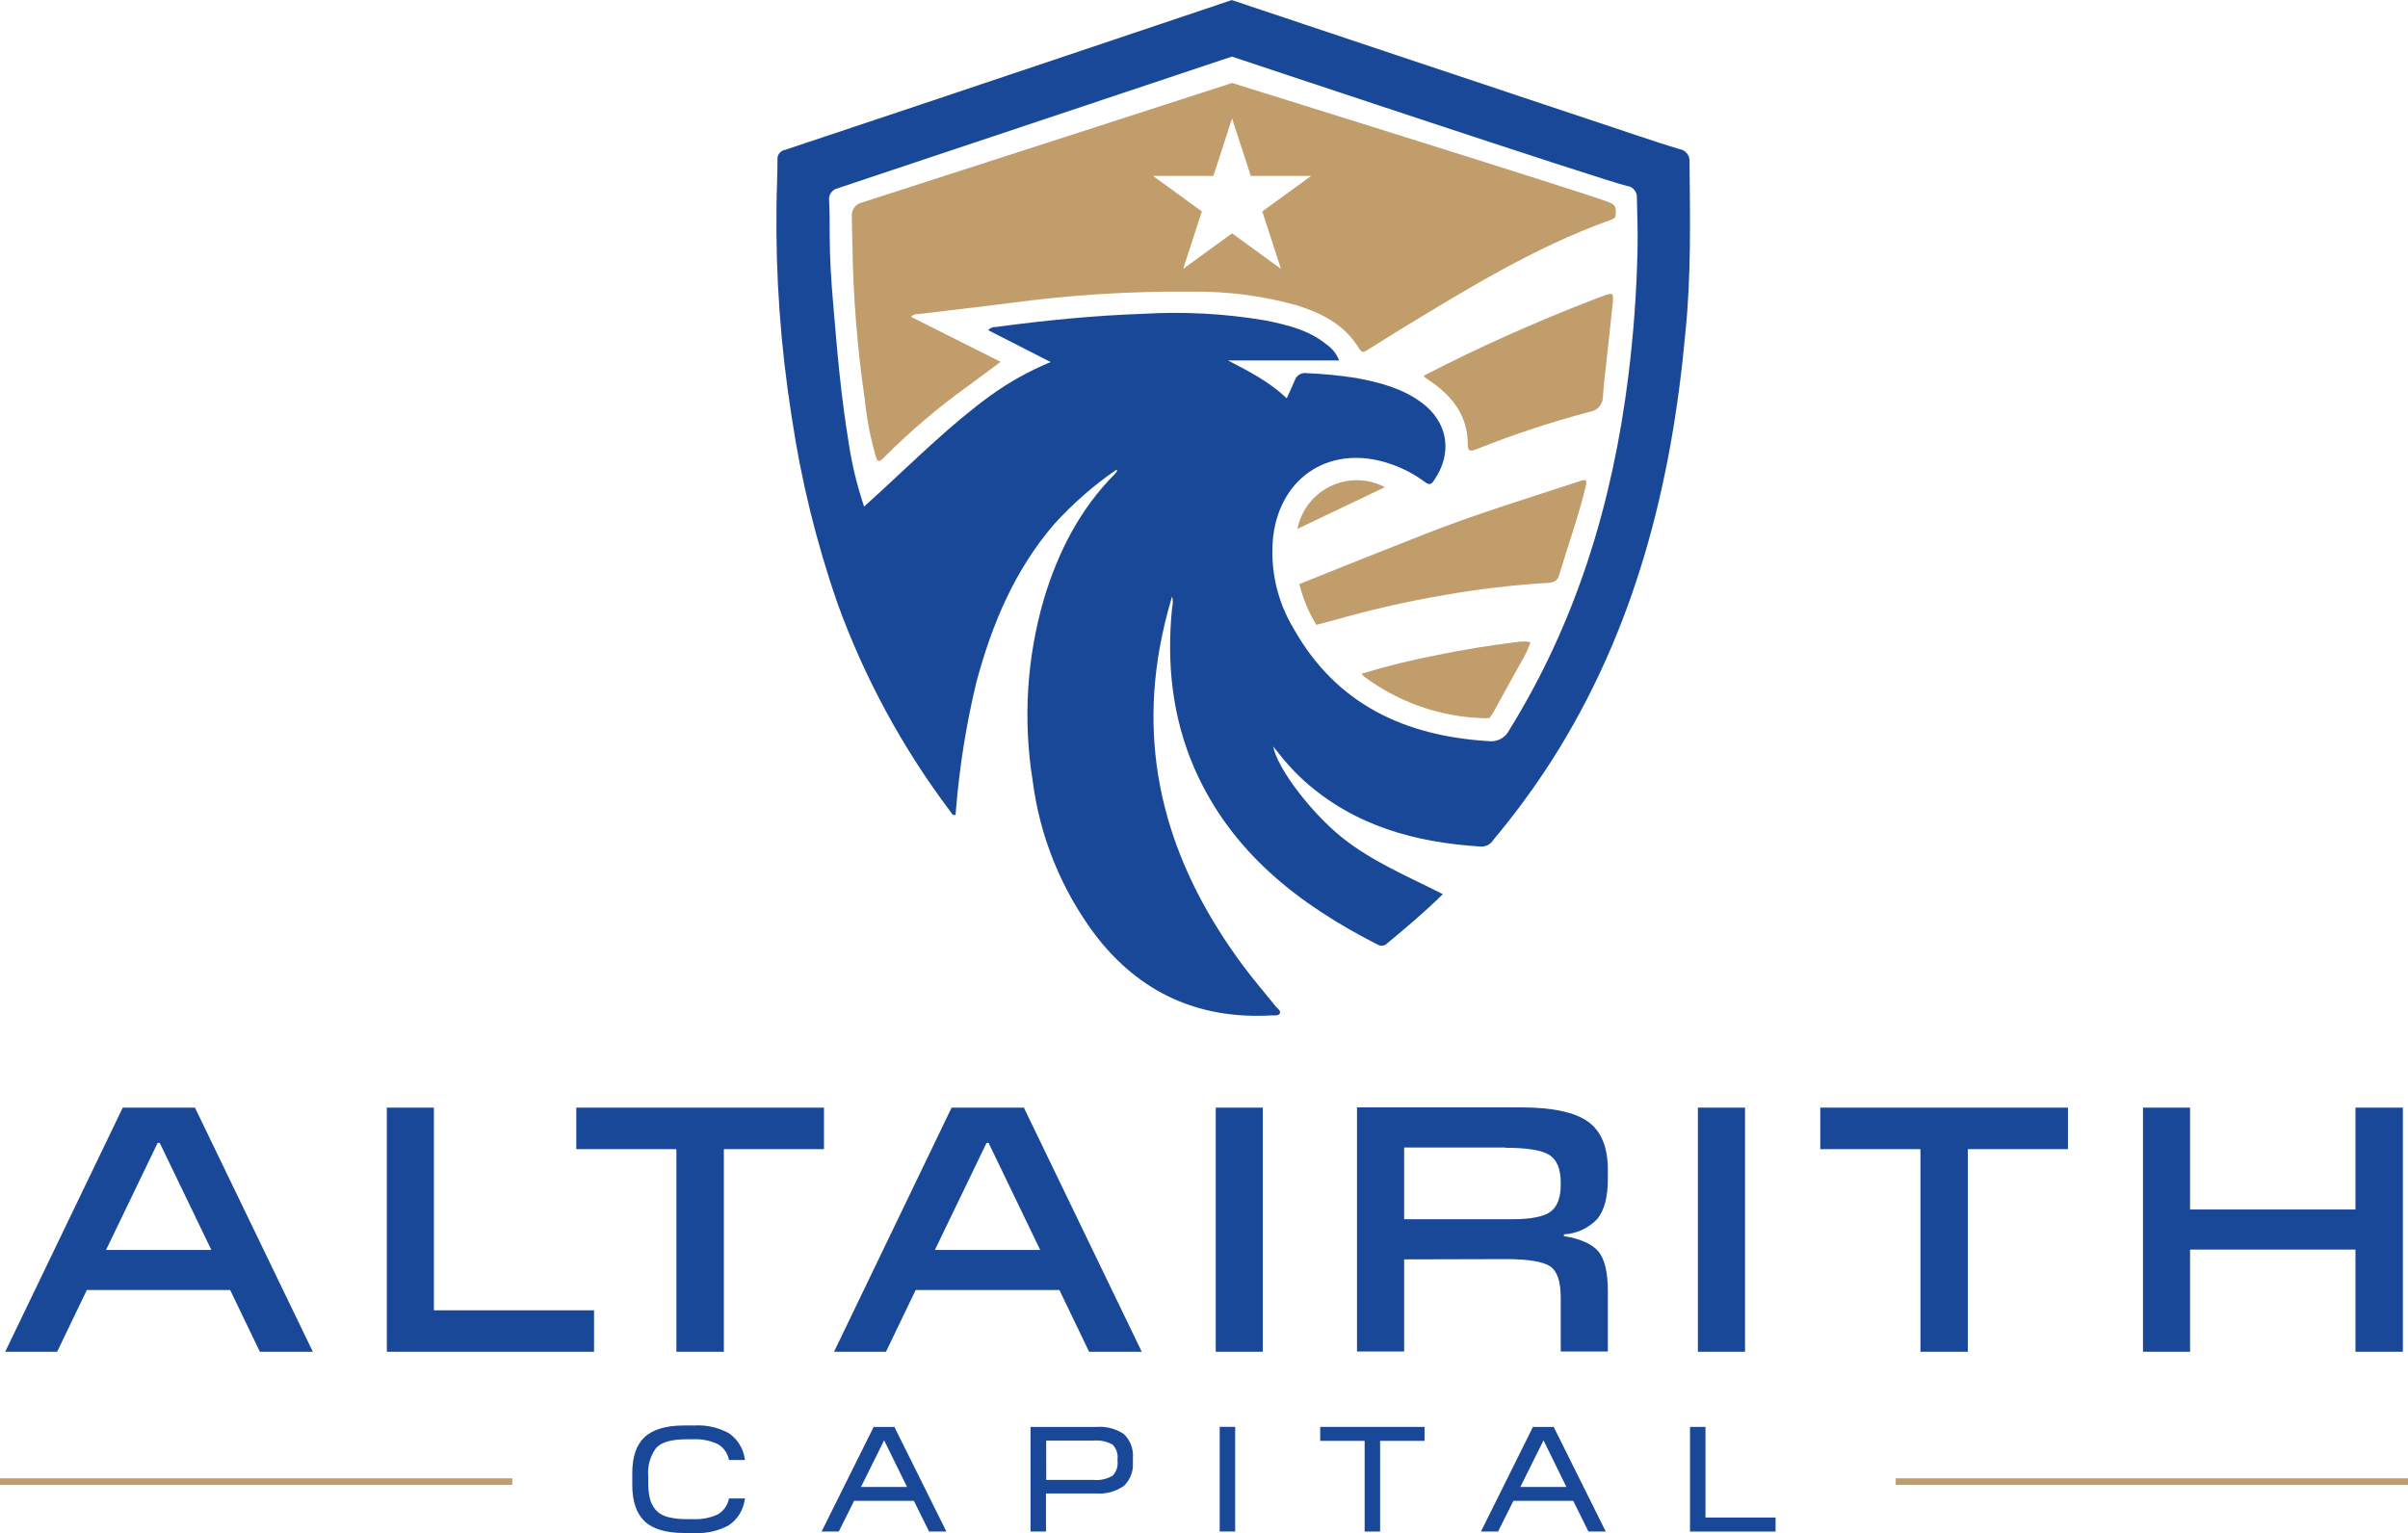
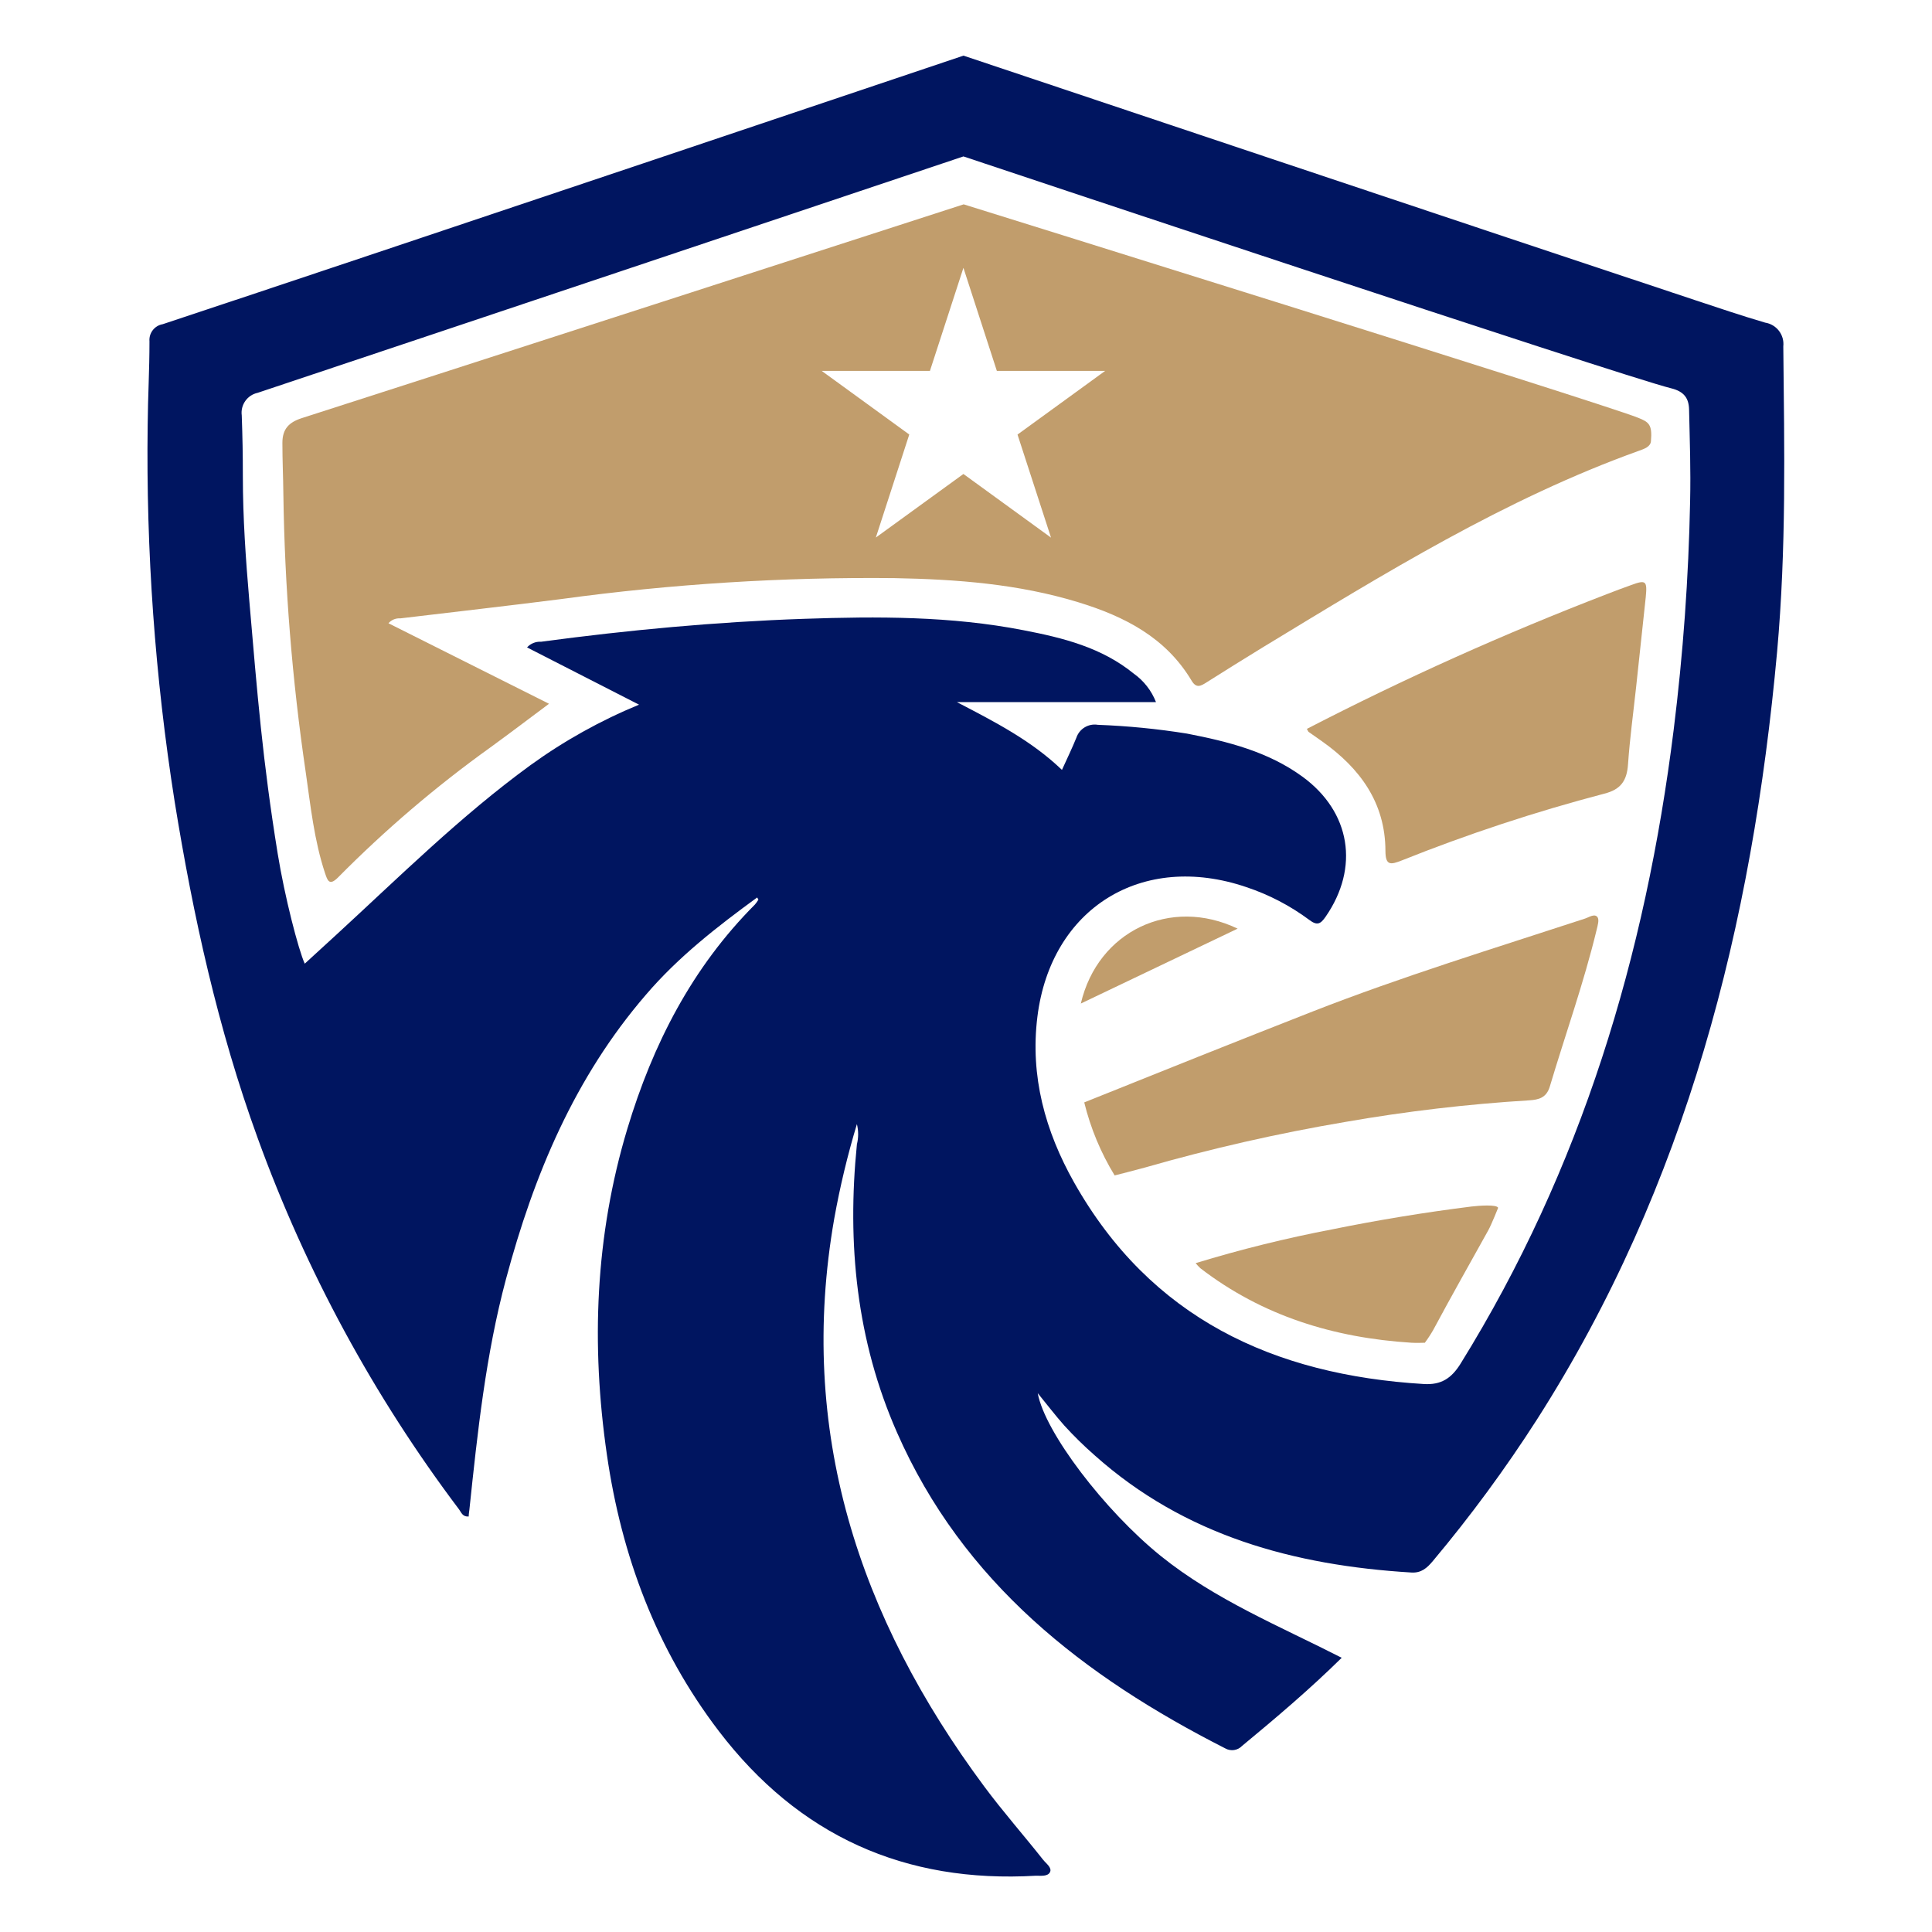
- <svg xmlns="http://www.w3.org/2000/svg" id="Layer_1" data-name="Layer 1" viewBox="0 0 365.83 232.95">
+ <svg xmlns="http://www.w3.org/2000/svg" id="Layer_1" data-name="Layer 1" viewBox="400 175 300 300">
  <defs>
-     <style>.cls-1{fill:#1a4899;}.cls-2{fill:#c19d6c;}</style>
+     <style>.cls-1{fill:#001560;}.cls-2{fill:#c19d6c;}</style>
  </defs>
-   <path class="cls-1" d="M1697.57,251.17a1.83,1.83,0,0,0-1.54-2c-2-.59-4-1.26-6-1.92-14.58-4.84-62-20.72-62-20.72s-50,16.83-67.89,22.77a1.36,1.36,0,0,0-1.13,1.46c0,2.53-.13,4.55-.15,7.08a188.39,188.39,0,0,0,2.29,31.92,156.17,156.17,0,0,0,7,28.52,120.83,120.83,0,0,0,17.08,31.5c.19.25.3.64.82.6l.06-.6a126.25,126.25,0,0,1,3.1-19.53c2.36-8.83,5.82-17.11,11.87-24.12a54.5,54.5,0,0,1,9.43-8.24c.07.13.11.18.1.19a2.5,2.5,0,0,1-.29.41c-5.35,5.36-8.66,11.86-10.82,19a63,63,0,0,0-1.73,27.63,49.5,49.5,0,0,0,9.49,23.44c6.78,8.87,15.77,12.91,26.89,12.26.42,0,1,.07,1.18-.3s-.32-.73-.57-1c-1.67-2.08-3.42-4.09-5-6.22-10.65-14.35-15.87-30.15-12.72-48.15a71.27,71.27,0,0,1,1.92-8,3.53,3.53,0,0,1,0,1.71c-.85,8.42,0,16.62,3.39,24.43,5.6,12.75,15.87,20.69,27.88,26.8a1.17,1.17,0,0,0,1.41-.22c2.87-2.37,5.71-4.77,8.45-7.47-5.27-2.69-10.73-4.93-15.35-8.64s-9.82-10.48-10.42-13.8c.77.94,1.47,1.86,2.24,2.72a30.56,30.56,0,0,0,2.53,2.56c7.64,6.82,16.89,9.32,26.83,9.93a2.1,2.1,0,0,0,1.83-1,117.8,117.8,0,0,0,8.83-12c12.69-19.86,18.25-41.94,20.36-65.1C1697.83,268.26,1697.65,260,1697.57,251.17Zm-7.9,13.14a187.25,187.25,0,0,1-1.4,19.36c-2.38,19.15-7.84,37.25-18.07,53.76a3.07,3.07,0,0,1-3.12,1.72c-12.74-.77-23.16-5.58-29.65-17.09a22.53,22.53,0,0,1-3.11-14.07c1.15-9.19,8.88-14,17.72-11a18.94,18.94,0,0,1,5.33,2.78c.67.51,1,.36,1.39-.27,2.88-4.16,2.13-8.89-2-11.88-2.92-2.12-6.33-3-9.79-3.65a63.68,63.68,0,0,0-7.55-.74,1.63,1.63,0,0,0-1.82,1.08c-.36.87-.76,1.71-1.23,2.74-2.6-2.5-5.66-4.06-8.91-5.75h16.88a5.33,5.33,0,0,0-1.88-2.41c-2.72-2.22-6-3-9.35-3.68a82.17,82.17,0,0,0-18.6-1c-7.47.26-14.9,1-22.31,2a1.48,1.48,0,0,0-1.18.48l9.49,4.85a44.88,44.88,0,0,0-9.21,5.14c-5.92,4.31-11.1,9.46-16.47,14.39l-2.66,2.43a56.09,56.09,0,0,1-2.29-9.33c-1.28-7.87-1.73-13.51-2.41-21.46-.3-3.5-.53-7-.53-10.53,0-1.89,0-3.28-.09-5.16a1.71,1.71,0,0,1,1.34-1.9c13.25-4.42,59.85-20,59.85-20s55.76,18.61,60,19.65a1.7,1.7,0,0,1,1.53,1.83C1689.63,259.32,1689.72,261.56,1689.67,264.31Z" transform="translate(-1440.89 -226.52)" />
-   <path class="cls-1" d="M1470.51,394.84l17.91,37.1h-8.05l-4.51-9.38h-21.78l-4.51,9.38h-7.89l17.86-37.1Zm-5.35,5.36h-.32L1457,416.47h16Z" transform="translate(-1440.89 -226.52)" />
-   <path class="cls-1" d="M1531.14,425.64v6.3h-31.48v-37.1h7.15v30.8Z" transform="translate(-1440.89 -226.52)" />
-   <path class="cls-1" d="M1550.86,401.15v30.79h-7.21V401.15h-15.21v-6.31h37.63v6.31Z" transform="translate(-1440.89 -226.52)" />
-   <path class="cls-1" d="M1596.44,394.84l17.91,37.1h-8l-4.51-9.38H1580l-4.51,9.38h-7.89l17.86-37.1Zm-5.36,5.36h-.31l-7.85,16.27h16Z" transform="translate(-1440.89 -226.52)" />
-   <path class="cls-1" d="M1632.74,394.84v37.1h-7.15v-37.1Z" transform="translate(-1440.89 -226.52)" />
-   <path class="cls-1" d="M1654.21,417.9v14h-7.16v-37.1h24.86q7.2,0,10.25,2.18c2,1.45,3,3.88,3,7.31v1.38c0,2.75-.53,4.78-1.59,6.07a7.48,7.48,0,0,1-5.09,2.36v.26q3.66.59,5.17,2.25c1,1.12,1.51,3.17,1.51,6.18v9.11H1678v-8.21c0-2.4-.53-4-1.59-4.72s-3.3-1.11-6.73-1.11Zm15.37-17h-15.37V411.8h16.43c2.82,0,4.76-.38,5.8-1.14s1.56-2.12,1.56-4.1v-.32c0-2.09-.58-3.49-1.75-4.22S1672.86,400.94,1669.58,400.94Z" transform="translate(-1440.89 -226.52)" />
-   <path class="cls-1" d="M1706,394.84v37.1h-7.16v-37.1Z" transform="translate(-1440.89 -226.52)" />
-   <path class="cls-1" d="M1739.85,401.15v30.79h-7.2V401.15h-15.22v-6.31h37.63v6.31Z" transform="translate(-1440.89 -226.52)" />
-   <path class="cls-1" d="M1805.94,394.84v37.1h-7.2V416.41h-25.13v15.53h-7.15v-37.1h7.15v15.48h25.13V394.84Z" transform="translate(-1440.89 -226.52)" />
-   <path class="cls-1" d="M1540.58,446.55c.8-.87,2.34-1.31,4.57-1.31h.95a8.08,8.08,0,0,1,3.82.72,3.54,3.54,0,0,1,1.68,2.25l.05.18h2.43l-.06-.3a5.68,5.68,0,0,0-2.41-3.78,9.71,9.71,0,0,0-5.21-1.17h-1.58c-2.72,0-4.73.59-6,1.77s-1.87,3-1.87,5.47v1.85c0,2.45.63,4.29,1.87,5.47s3.25,1.78,6,1.78h1.58a9.78,9.78,0,0,0,5.21-1.17,5.68,5.68,0,0,0,2.41-3.78l.06-.3h-2.43l-.05.18a3.51,3.51,0,0,1-1.68,2.25,8.1,8.1,0,0,1-3.82.71h-.95a10.41,10.41,0,0,1-2.92-.35,3.62,3.62,0,0,1-1.73-1.06,4.13,4.13,0,0,1-.87-1.69,10.14,10.14,0,0,1-.26-2.48v-.94A6.29,6.29,0,0,1,1540.58,446.55Z" transform="translate(-1440.89 -226.52)" />
-   <path class="cls-1" d="M1573.62,443.36l-7.91,15.9h2.61l2.33-4.67h9.08l2.31,4.67h2.63l-7.9-15.9Zm5.07,9.13h-7l3.52-7.09Z" transform="translate(-1440.89 -226.52)" />
-   <path class="cls-1" d="M1607.45,443.36h-10v15.9h2.35v-5.79h7.62a6.4,6.4,0,0,0,4.23-1.16,4.44,4.44,0,0,0,1.35-3.51v-.66a4.53,4.53,0,0,0-1.35-3.68A6.6,6.6,0,0,0,1607.45,443.36Zm-7.62,2.08H1607a5,5,0,0,1,2.93.62,2.73,2.73,0,0,1,.74,2.21v.29a2.74,2.74,0,0,1-.75,2.21,4.7,4.7,0,0,1-2.9.64h-7.18Z" transform="translate(-1440.89 -226.52)" />
-   <rect class="cls-1" x="185.3" y="216.83" width="2.35" height="15.9" />
-   <polygon class="cls-1" points="200.57 218.96 207.32 218.96 207.32 232.74 209.67 232.74 209.67 218.96 216.42 218.96 216.42 216.84 200.57 216.84 200.57 218.96" />
-   <path class="cls-1" d="M1676.93,443.36h-3.15l-7.9,15.9h2.6l2.33-4.67h9.09l2.31,4.67h2.63L1677,443.5Zm1.93,9.13h-7l3.53-7.09Z" transform="translate(-1440.89 -226.52)" />
-   <polygon class="cls-1" points="259.1 230.61 259.1 216.84 256.75 216.84 256.75 232.74 269.75 232.74 269.75 230.61 259.1 230.61" />
-   <path class="cls-2" d="M1680.75,299.69c-7.73,2.53-15.52,4.91-23.1,7.88-6.07,2.37-13.32,5.28-19.36,7.71a22,22,0,0,0,2.58,6.19l2.54-.66a154.83,154.83,0,0,1,17-3.88A140.34,140.34,0,0,1,1676,315.1c.8-.05,1.47-.2,1.75-1.16,1.33-4.43,2.89-8.79,4-13.29.08-.35.23-.86.07-1.08S1681.1,299.57,1680.75,299.69Z" transform="translate(-1440.89 -226.52)" />
-   <path class="cls-2" d="M1684.66,271.41c-.68.24-1.36.51-2,.76a258.59,258.59,0,0,0-25.45,11.43c.1.19.11.24.14.26l1.16.81c3.21,2.28,5.35,5.2,5.36,9.29,0,1.29.48,1.15,1.37.81a146.33,146.33,0,0,1,17.18-5.67,2.35,2.35,0,0,0,2-2.5c.16-2.17.45-4.34.68-6.51.28-2.55.56-5.11.82-7.66C1686,271.05,1685.92,271,1684.66,271.41Z" transform="translate(-1440.89 -226.52)" />
-   <path class="cls-2" d="M1671.11,324.11q-5.92.74-11.78,1.93a112.53,112.53,0,0,0-11.59,2.86c.23.25.3.36.4.44a31.79,31.79,0,0,0,17.9,6.31c.38,0,1.13,0,1.13,0a10.35,10.35,0,0,0,.72-1.09c1.52-2.83,3.1-5.63,4.66-8.44.27-.49.84-1.91.84-1.91C1673.28,323.89,1671.76,324,1671.11,324.11Z" transform="translate(-1440.89 -226.52)" />
-   <path class="cls-2" d="M1638,306.89l13.3-6.34A9.2,9.2,0,0,0,1638,306.89Z" transform="translate(-1440.89 -226.52)" />
-   <path class="cls-2" d="M1685.21,257.21c-3.35-1.33-57.14-18.08-57.14-18.08s-49.6,16.05-56.13,18.13a2,2,0,0,0-1.64,2.1c0,1.54.07,2.8.09,4.34a178.87,178.87,0,0,0,1.89,23.57,47.94,47.94,0,0,0,1.65,8.56c.2.6.35,1.12,1.08.38a102.68,102.68,0,0,1,12.9-11c1.64-1.19,3.25-2.41,5-3.71l-13.61-6.83a1.18,1.18,0,0,1,1-.41c4.56-.55,9.11-1.06,13.66-1.64a193.34,193.34,0,0,1,28.24-1.78,56.22,56.22,0,0,1,15.63,2.06c3.91,1.2,7.4,3,9.58,6.65.4.67.79.43,1.26.13,1.6-1,3.2-2,4.81-3,10.26-6.23,20.48-12.55,31.86-16.65.43-.15,1-.32,1-.81C1686.46,257.8,1686.18,257.59,1685.21,257.21Zm-52.55,1.44,2.84,8.73-7.43-5.4-7.43,5.4,2.84-8.73-7.43-5.4h9.18l2.84-8.73,2.84,8.73h9.18Z" transform="translate(-1440.89 -226.52)" />
-   <rect class="cls-2" x="288" y="224.65" width="77.83" height="1" />
-   <rect class="cls-2" y="224.65" width="77.83" height="1" />
+   <path class="cls-1" d="M676.91,228.78a3.36,3.36,0,0,0-2.81-3.68c-3.69-1.08-7.33-2.32-11-3.53-26.71-8.85-113.49-37.93-113.49-37.93s-91.51,30.82-124.34,41.7a2.49,2.49,0,0,0-2.06,2.67c0,4.63-.24,8.34-.28,13a345.73,345.73,0,0,0,4.19,58.46c2.87,17.77,6.72,35.27,12.88,52.22a220.91,220.91,0,0,0,31.29,57.7c.34.46.54,1.17,1.49,1.09,0-.37.07-.73.11-1.09,1.26-12,2.54-24.05,5.68-35.78,4.32-16.16,10.66-31.32,21.74-44.16,5-5.85,11.05-10.56,17.26-15.09.13.23.21.32.19.34a4.54,4.54,0,0,1-.54.76c-9.78,9.81-15.86,21.71-19.81,34.83-5,16.62-5.65,33.53-3.17,50.6,2.27,15.7,7.68,30.21,17.39,42.93,12.41,16.24,28.87,23.64,49.24,22.44.76,0,1.82.14,2.17-.55s-.59-1.33-1.06-1.92c-3-3.8-6.25-7.48-9.15-11.39-19.51-26.28-29.05-55.22-23.29-88.17a130.76,130.76,0,0,1,3.52-14.68,6.52,6.52,0,0,1,0,3.14c-1.55,15.42-.07,30.44,6.22,44.73,10.25,23.35,29,37.9,51,49.08a2.14,2.14,0,0,0,2.58-.39c5.26-4.35,10.46-8.75,15.48-13.69-9.66-4.93-19.65-9-28.11-15.82-8.67-7-18-19.2-19.09-25.27,1.41,1.72,2.69,3.41,4.1,5A58.69,58.69,0,0,0,570,401c14,12.49,30.93,17.07,49.15,18.18,1.56.1,2.45-.72,3.34-1.78a213.54,213.54,0,0,0,16.18-22c23.24-36.37,33.42-76.8,37.28-119.22C677.39,260.07,677.07,244.88,676.91,228.78Zm-14.47,24.06a341.84,341.84,0,0,1-2.55,35.46c-4.37,35.06-14.35,68.23-33.1,98.46-1.41,2.26-3,3.32-5.71,3.15-23.33-1.41-42.41-10.23-54.3-31.31-4.47-7.93-6.85-16.49-5.69-25.75,2.11-16.85,16.25-25.61,32.44-20.1a34.73,34.73,0,0,1,9.77,5.09c1.23.93,1.75.65,2.54-.49,5.28-7.63,3.91-16.28-3.61-21.76-5.34-3.89-11.58-5.45-17.93-6.68a114.24,114.24,0,0,0-13.82-1.36,3,3,0,0,0-3.34,2c-.64,1.58-1.39,3.13-2.24,5-4.77-4.57-10.37-7.43-16.32-10.53H579.5a9.79,9.79,0,0,0-3.45-4.42c-5-4.07-11-5.56-17.12-6.74-11.27-2.2-22.68-2.16-34.08-1.77-13.67.47-27.28,1.74-40.84,3.56a2.71,2.71,0,0,0-2.17.88l17.39,8.89a82.08,82.08,0,0,0-16.88,9.41c-10.83,7.89-20.33,17.32-30.16,26.35l-4.87,4.46c-1-2.22-3.12-10.42-4.2-17.09-2.34-14.42-3.16-24.74-4.41-39.3-.55-6.42-1-12.84-1-19.29,0-3.46-.05-6-.17-9.45A3.16,3.16,0,0,1,440,236c24.25-8.09,109.6-36.71,109.6-36.71s102.11,34.09,109.88,36c2,.49,2.77,1.52,2.8,3.36C662.39,243.7,662.55,247.81,662.44,252.84Z" />
+   <path class="cls-2" d="M646.11,317.64c-14.16,4.64-28.42,9-42.3,14.43-11.11,4.35-24.39,9.66-35.45,14.11a40,40,0,0,0,4.72,11.34s3.52-.89,4.65-1.21a286.07,286.07,0,0,1,31.19-7.1,257.69,257.69,0,0,1,28.51-3.35c1.47-.09,2.69-.37,3.22-2.13,2.42-8.11,5.28-16.09,7.27-24.33.16-.65.44-1.58.13-2C647.58,316.82,646.76,317.43,646.11,317.64Z" />
+   <path class="cls-2" d="M653.28,265.85c-1.26.44-2.5.92-3.75,1.4a467.81,467.81,0,0,0-46.6,20.93c.19.34.21.43.27.47l2.11,1.48c5.88,4.17,9.8,9.52,9.82,17,0,2.37.87,2.12,2.51,1.49a267.58,267.58,0,0,1,31.47-10.38c2.61-.65,3.52-2.06,3.69-4.58.28-4,.82-7.95,1.25-11.92.51-4.68,1-9.36,1.5-14C655.8,265.18,655.58,265,653.28,265.85Z" />
+   <path class="cls-2" d="M628.47,362.35q-10.86,1.36-21.59,3.54a203.3,203.3,0,0,0-21.22,5.25,7.45,7.45,0,0,0,.73.79c9.66,7.43,20.76,10.81,32.78,11.57.7.05,2.08,0,2.08,0a19.56,19.56,0,0,0,1.31-2c2.78-5.19,5.68-10.31,8.54-15.46.5-.9,1.53-3.49,1.53-3.49C632.44,362,629.66,362.21,628.47,362.35Z" />
+   <path class="cls-2" d="M567.83,330.83l24.35-11.63C581.76,314.2,570.46,319.58,567.83,330.83Z" />
+   <path class="cls-2" d="M654.29,239.84c-6.14-2.43-104.65-33.11-104.65-33.11s-90.83,29.39-102.79,33.2c-2,.65-3,1.69-3,3.84,0,2.83.12,5.13.15,7.95a328.41,328.41,0,0,0,3.47,43.17c.76,5.27,1.31,10.59,3,15.69.37,1.09.64,2.05,2,.69a184.87,184.87,0,0,1,23.63-20.18c3-2.18,5.95-4.42,9.15-6.81l-24.93-12.5a2.22,2.22,0,0,1,1.84-.76c8.34-1,16.69-1.94,25-3a354.8,354.8,0,0,1,51.7-3.25c9.68.18,19.29.9,28.62,3.76,7.17,2.2,13.56,5.47,17.56,12.18.74,1.23,1.44.8,2.31.25,2.92-1.84,5.85-3.68,8.8-5.48,18.8-11.41,37.51-23,58.36-30.49.78-.28,1.78-.6,1.85-1.49C656.58,240.91,656.05,240.53,654.29,239.84ZM558,242.48l5.2,16-13.6-9.88L536,258.47l5.19-16-13.6-9.88h16.81l5.2-16,5.19,16h16.82Z" />
</svg>
